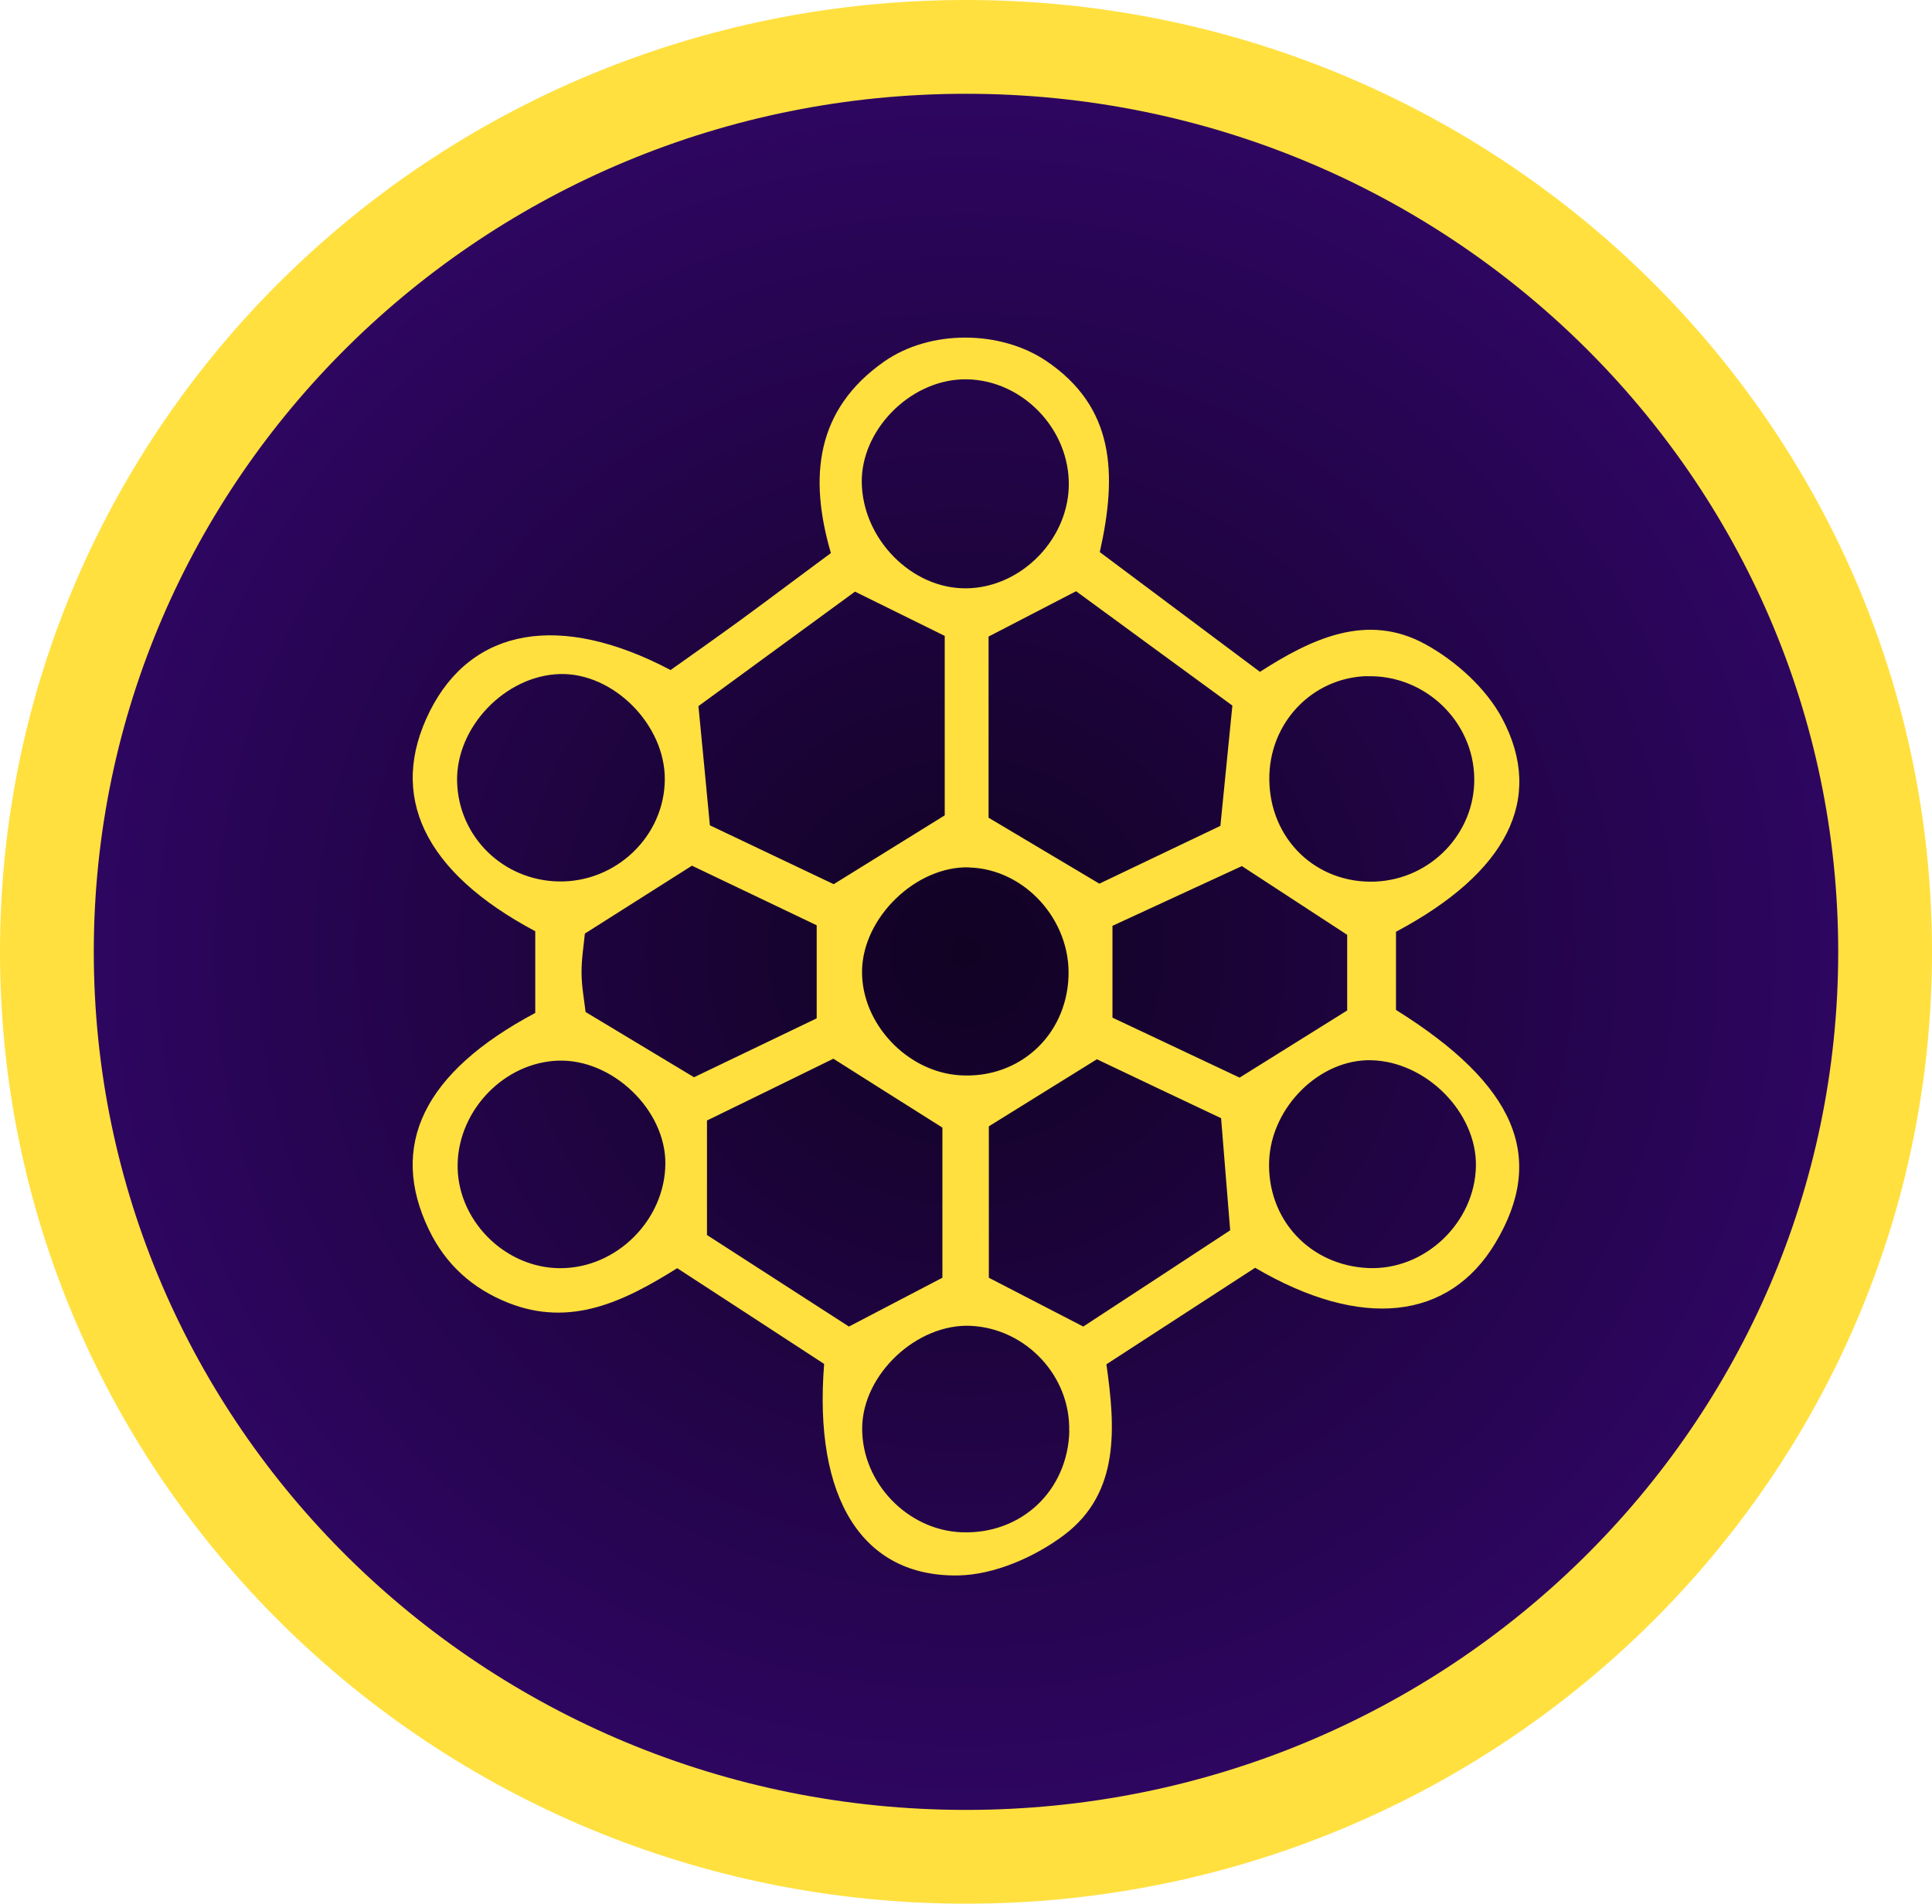
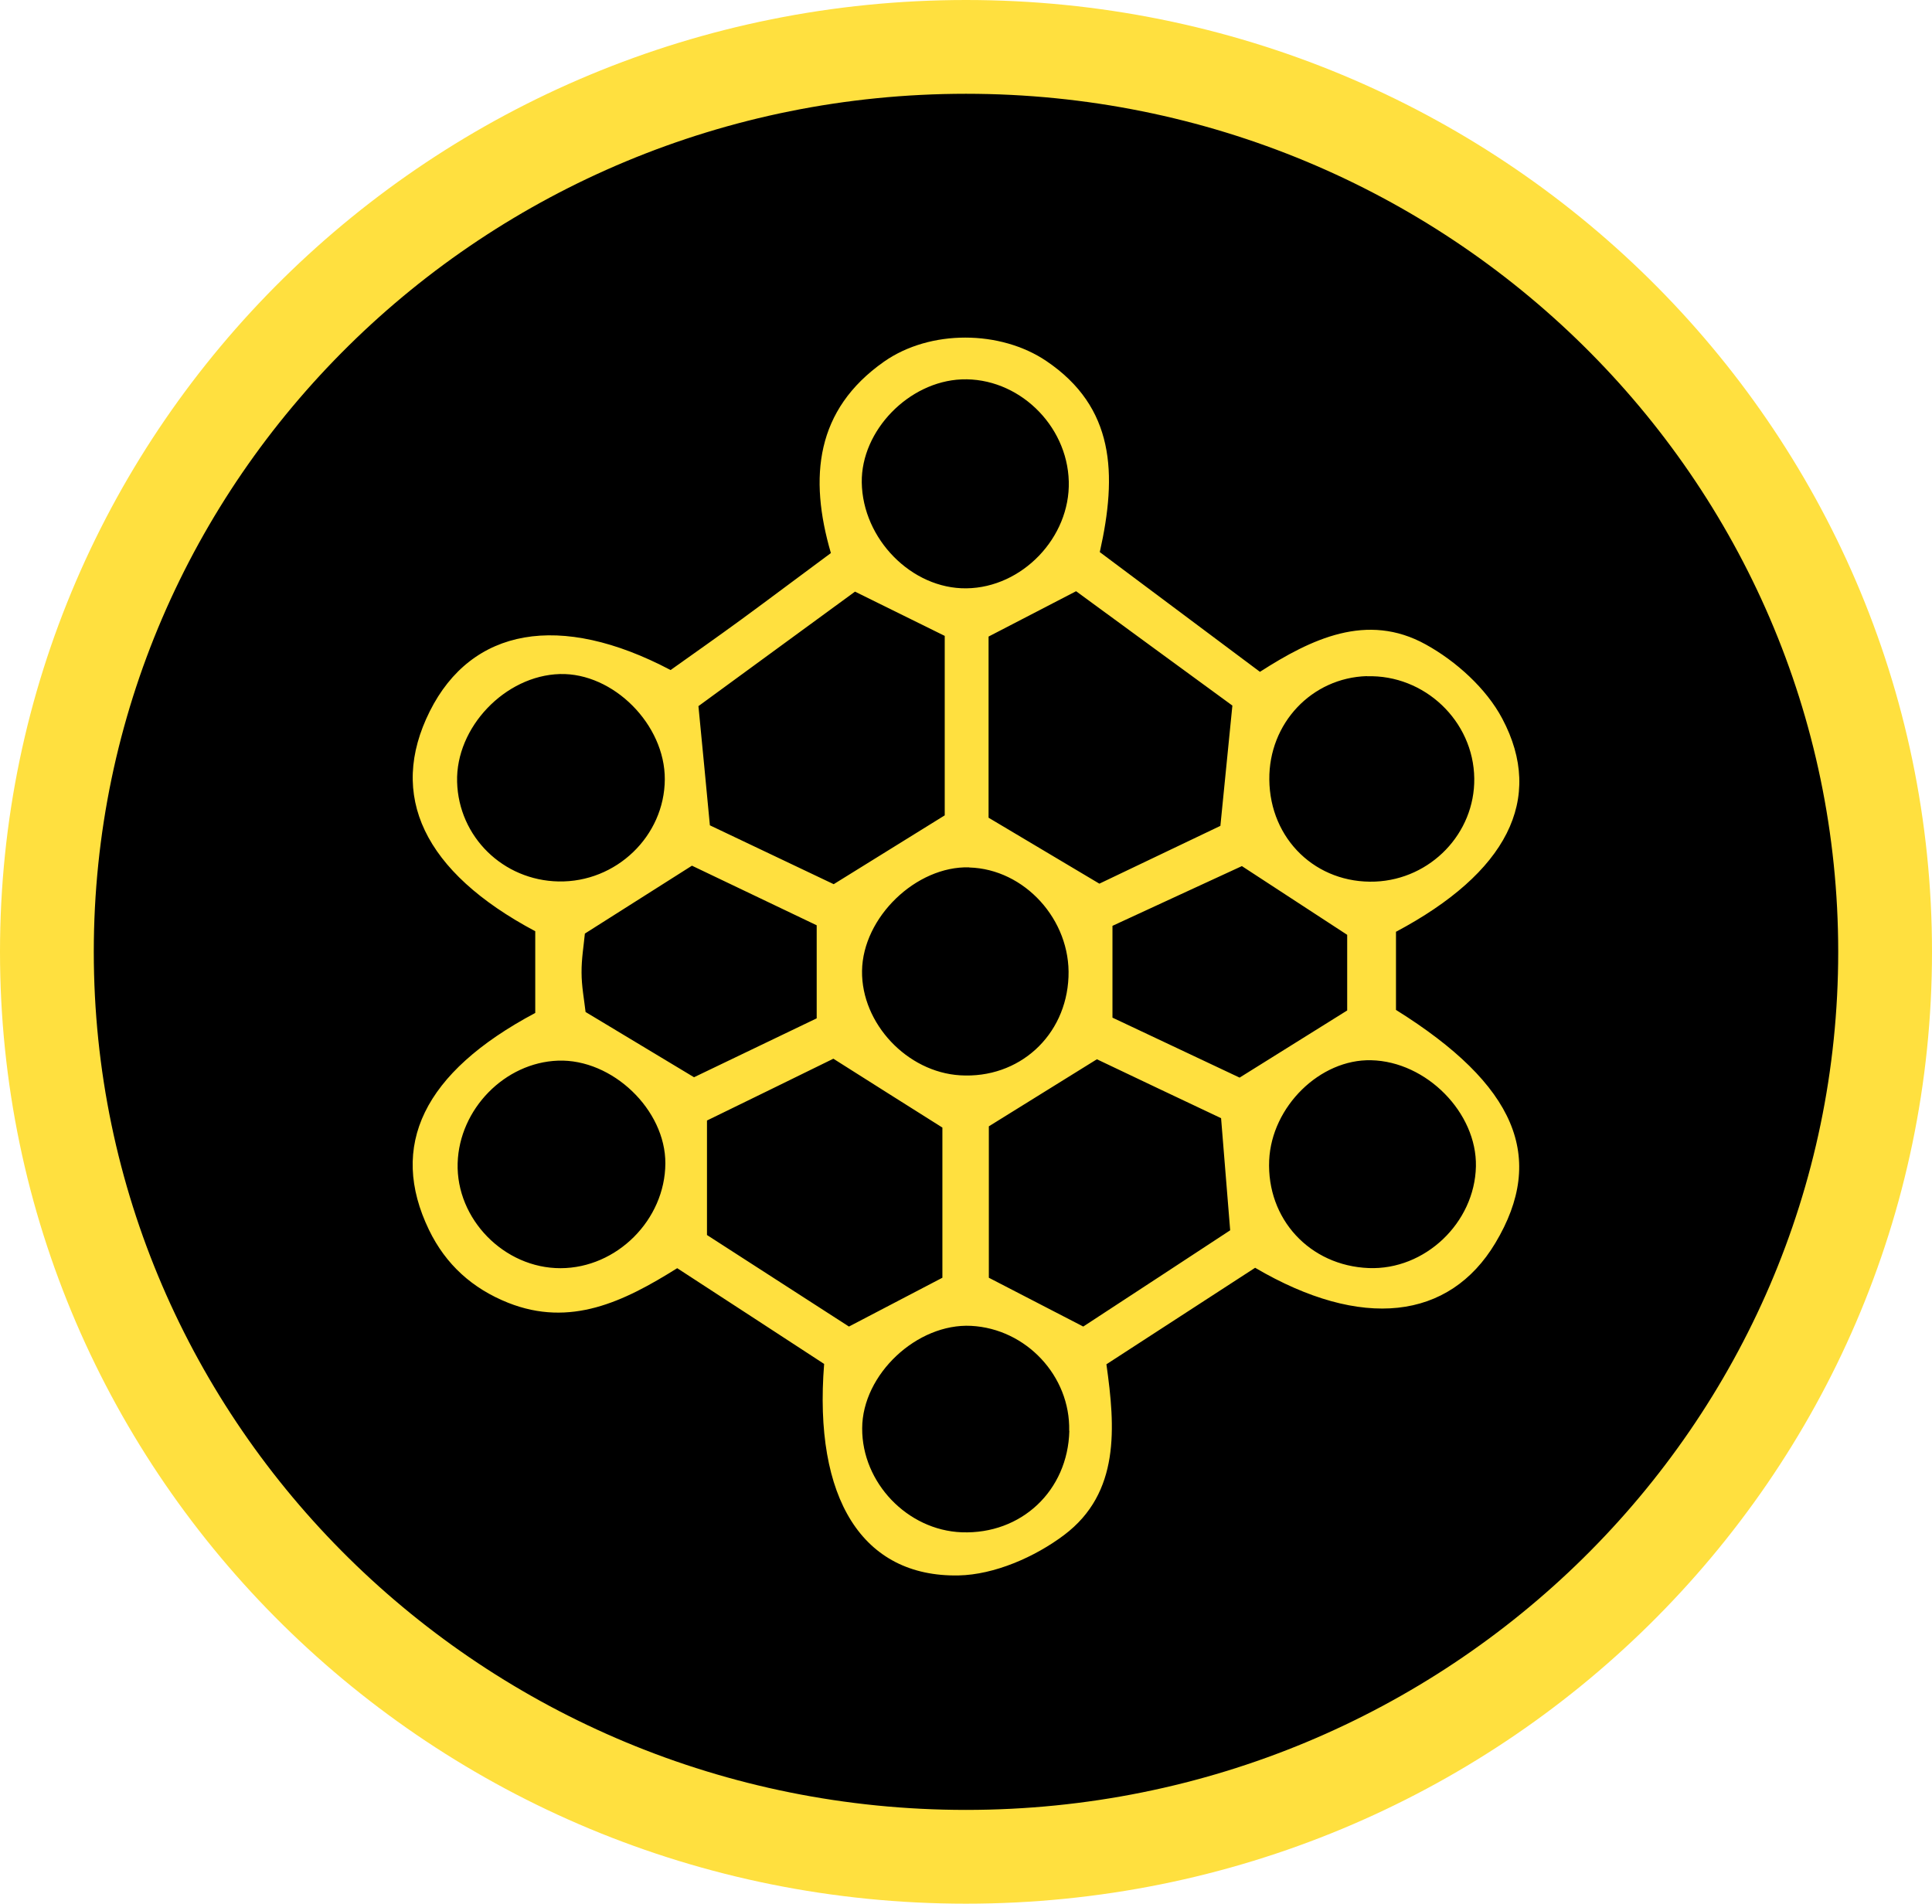
<svg xmlns="http://www.w3.org/2000/svg" width="206" height="203" viewBox="0 0 206 203" fill="none">
  <path d="M201 101.5C201 154.727 157.193 198 103 198C48.807 198 5 154.727 5 101.5C5 48.273 48.807 5 103 5C157.193 5 201 48.273 201 101.5Z" fill="url(#paint0_radial_183_635)" stroke="#FFE03F" stroke-width="10" />
  <path d="M87.888 145.452C82.598 142.002 77.498 138.67 72.208 135.234C66.491 138.817 60.819 141.56 54.176 138.921C50.37 137.402 47.533 134.851 45.741 131.15C41.42 122.2 45.123 114.371 57.071 108.016V99.302C45.182 92.977 41.332 84.823 45.829 75.843C50.282 66.953 59.702 65.227 71.502 71.45C73.883 69.754 76.47 67.94 79.012 66.082C82.157 63.782 85.258 61.438 88.594 58.976C86.228 50.881 86.977 43.686 94.252 38.569C99.175 35.119 106.67 35.193 111.563 38.495C118.853 43.42 119.146 50.512 117.265 58.873C122.732 62.957 128.346 67.159 134.342 71.641C139.809 68.132 145.761 65.257 152.021 68.722C155.254 70.506 158.473 73.411 160.177 76.625C164.748 85.236 160.633 93.094 148.847 99.361V107.692C161.647 115.683 164.909 123.424 159.442 132.551C154.534 140.749 145.202 141.869 133.828 135.19C128.802 138.449 123.526 141.869 117.971 145.482C118.926 152.22 119.426 159.18 113.474 163.677C110.344 166.036 106.023 167.923 102.202 167.997C91.944 168.188 86.727 159.784 87.874 145.438L87.888 145.452ZM114.738 63.045C111.137 64.918 108.36 66.348 105.406 67.881V87.197C109.55 89.659 113.253 91.871 117.221 94.23C121.571 92.151 125.921 90.072 130.124 88.067C130.565 83.599 130.977 79.544 131.403 75.239C125.862 71.184 120.381 67.188 114.738 63.045ZM88.888 94.289C93.047 91.709 96.529 89.556 100.732 86.946V67.808C96.956 65.95 94.178 64.579 91.165 63.089C85.39 67.306 79.761 71.42 74.471 75.298C74.927 79.957 75.294 83.805 75.691 88.008C80.041 90.072 84.391 92.151 88.902 94.289H88.888ZM105.435 120.136V136.252C108.992 138.095 112.166 139.732 115.502 141.457C120.939 137.903 126.186 134.468 131.168 131.194C130.815 126.889 130.521 123.291 130.198 119.237C125.701 117.113 121.13 114.946 116.957 112.955C112.93 115.447 109.447 117.615 105.435 120.107V120.136ZM100.483 136.252V120.239C96.559 117.762 92.9 115.462 88.858 112.896C84.596 114.99 80.07 117.202 75.382 119.487V131.696C80.482 134.984 85.552 138.257 90.519 141.457C93.899 139.687 96.897 138.124 100.483 136.252ZM132.167 114.916C136.693 112.085 140.176 109.918 143.644 107.751V99.685C139.647 97.076 136.223 94.849 132.417 92.357C127.89 94.436 123.1 96.663 118.617 98.727V108.517C123.261 110.714 127.832 112.867 132.182 114.916H132.167ZM62.435 107.913C66.359 110.272 70.077 112.513 74.001 114.872C78.424 112.749 82.789 110.655 87.08 108.591V98.668C82.26 96.368 77.719 94.186 73.78 92.313C69.519 95.011 66.065 97.208 62.362 99.553C62.244 100.821 61.994 102.266 62.009 103.711C62.009 105.156 62.288 106.601 62.435 107.898V107.913ZM157.37 124.382C157.488 118.662 152.095 113.191 146.202 113.059C140.749 112.926 135.591 117.998 135.327 123.719C135.047 129.985 139.647 134.969 145.937 135.22C151.918 135.456 157.238 130.413 157.37 124.382ZM103.054 62.736C108.992 62.662 114.12 57.309 113.959 51.338C113.797 45.263 108.507 40.221 102.525 40.456C96.882 40.692 91.812 45.927 91.886 51.441C91.974 57.486 97.22 62.809 103.04 62.736H103.054ZM70.885 83.112C70.915 77.274 65.404 71.73 59.702 71.877C53.853 72.039 48.577 77.569 48.739 83.378C48.9 89.231 53.632 93.876 59.555 93.994C65.698 94.112 70.856 89.158 70.885 83.098V83.112ZM103.348 92.49C97.676 92.328 91.989 97.828 91.915 103.534C91.841 109.137 96.721 114.327 102.378 114.666C108.639 115.049 113.68 110.464 113.929 104.168C114.179 98.093 109.241 92.667 103.348 92.505V92.49ZM70.944 124.073C70.973 118.337 65.286 112.896 59.496 113.103C53.823 113.309 48.974 118.263 48.797 124.029C48.621 130 53.764 135.249 59.775 135.234C65.771 135.22 70.915 130.074 70.944 124.058V124.073ZM114.003 152.574C114.135 146.735 109.418 141.693 103.554 141.383C97.779 141.088 91.944 146.558 91.93 152.309C91.9 158.103 96.75 163.175 102.54 163.396C108.903 163.632 113.856 158.958 114.018 152.589L114.003 152.574ZM145.746 72.098C139.868 72.275 135.282 77.126 135.341 83.127C135.4 89.512 140.353 94.259 146.642 94.009C152.565 93.758 157.267 88.848 157.194 83.009C157.121 76.89 151.889 71.921 145.746 72.113V72.098Z" fill="#FFE03F" />
  <defs>
    <radialGradient id="paint0_radial_183_635" cx="0" cy="0" r="1" gradientUnits="userSpaceOnUse" gradientTransform="translate(103 101.5) rotate(90) scale(101.5 103)">
-       <stop stop-color="#110223" />
-       <stop offset="1" stop-color="#310667" />
+       <stop stopColor="#110223" />
+       <stop offset="1" stopColor="#310667" />
    </radialGradient>
  </defs>
</svg>
